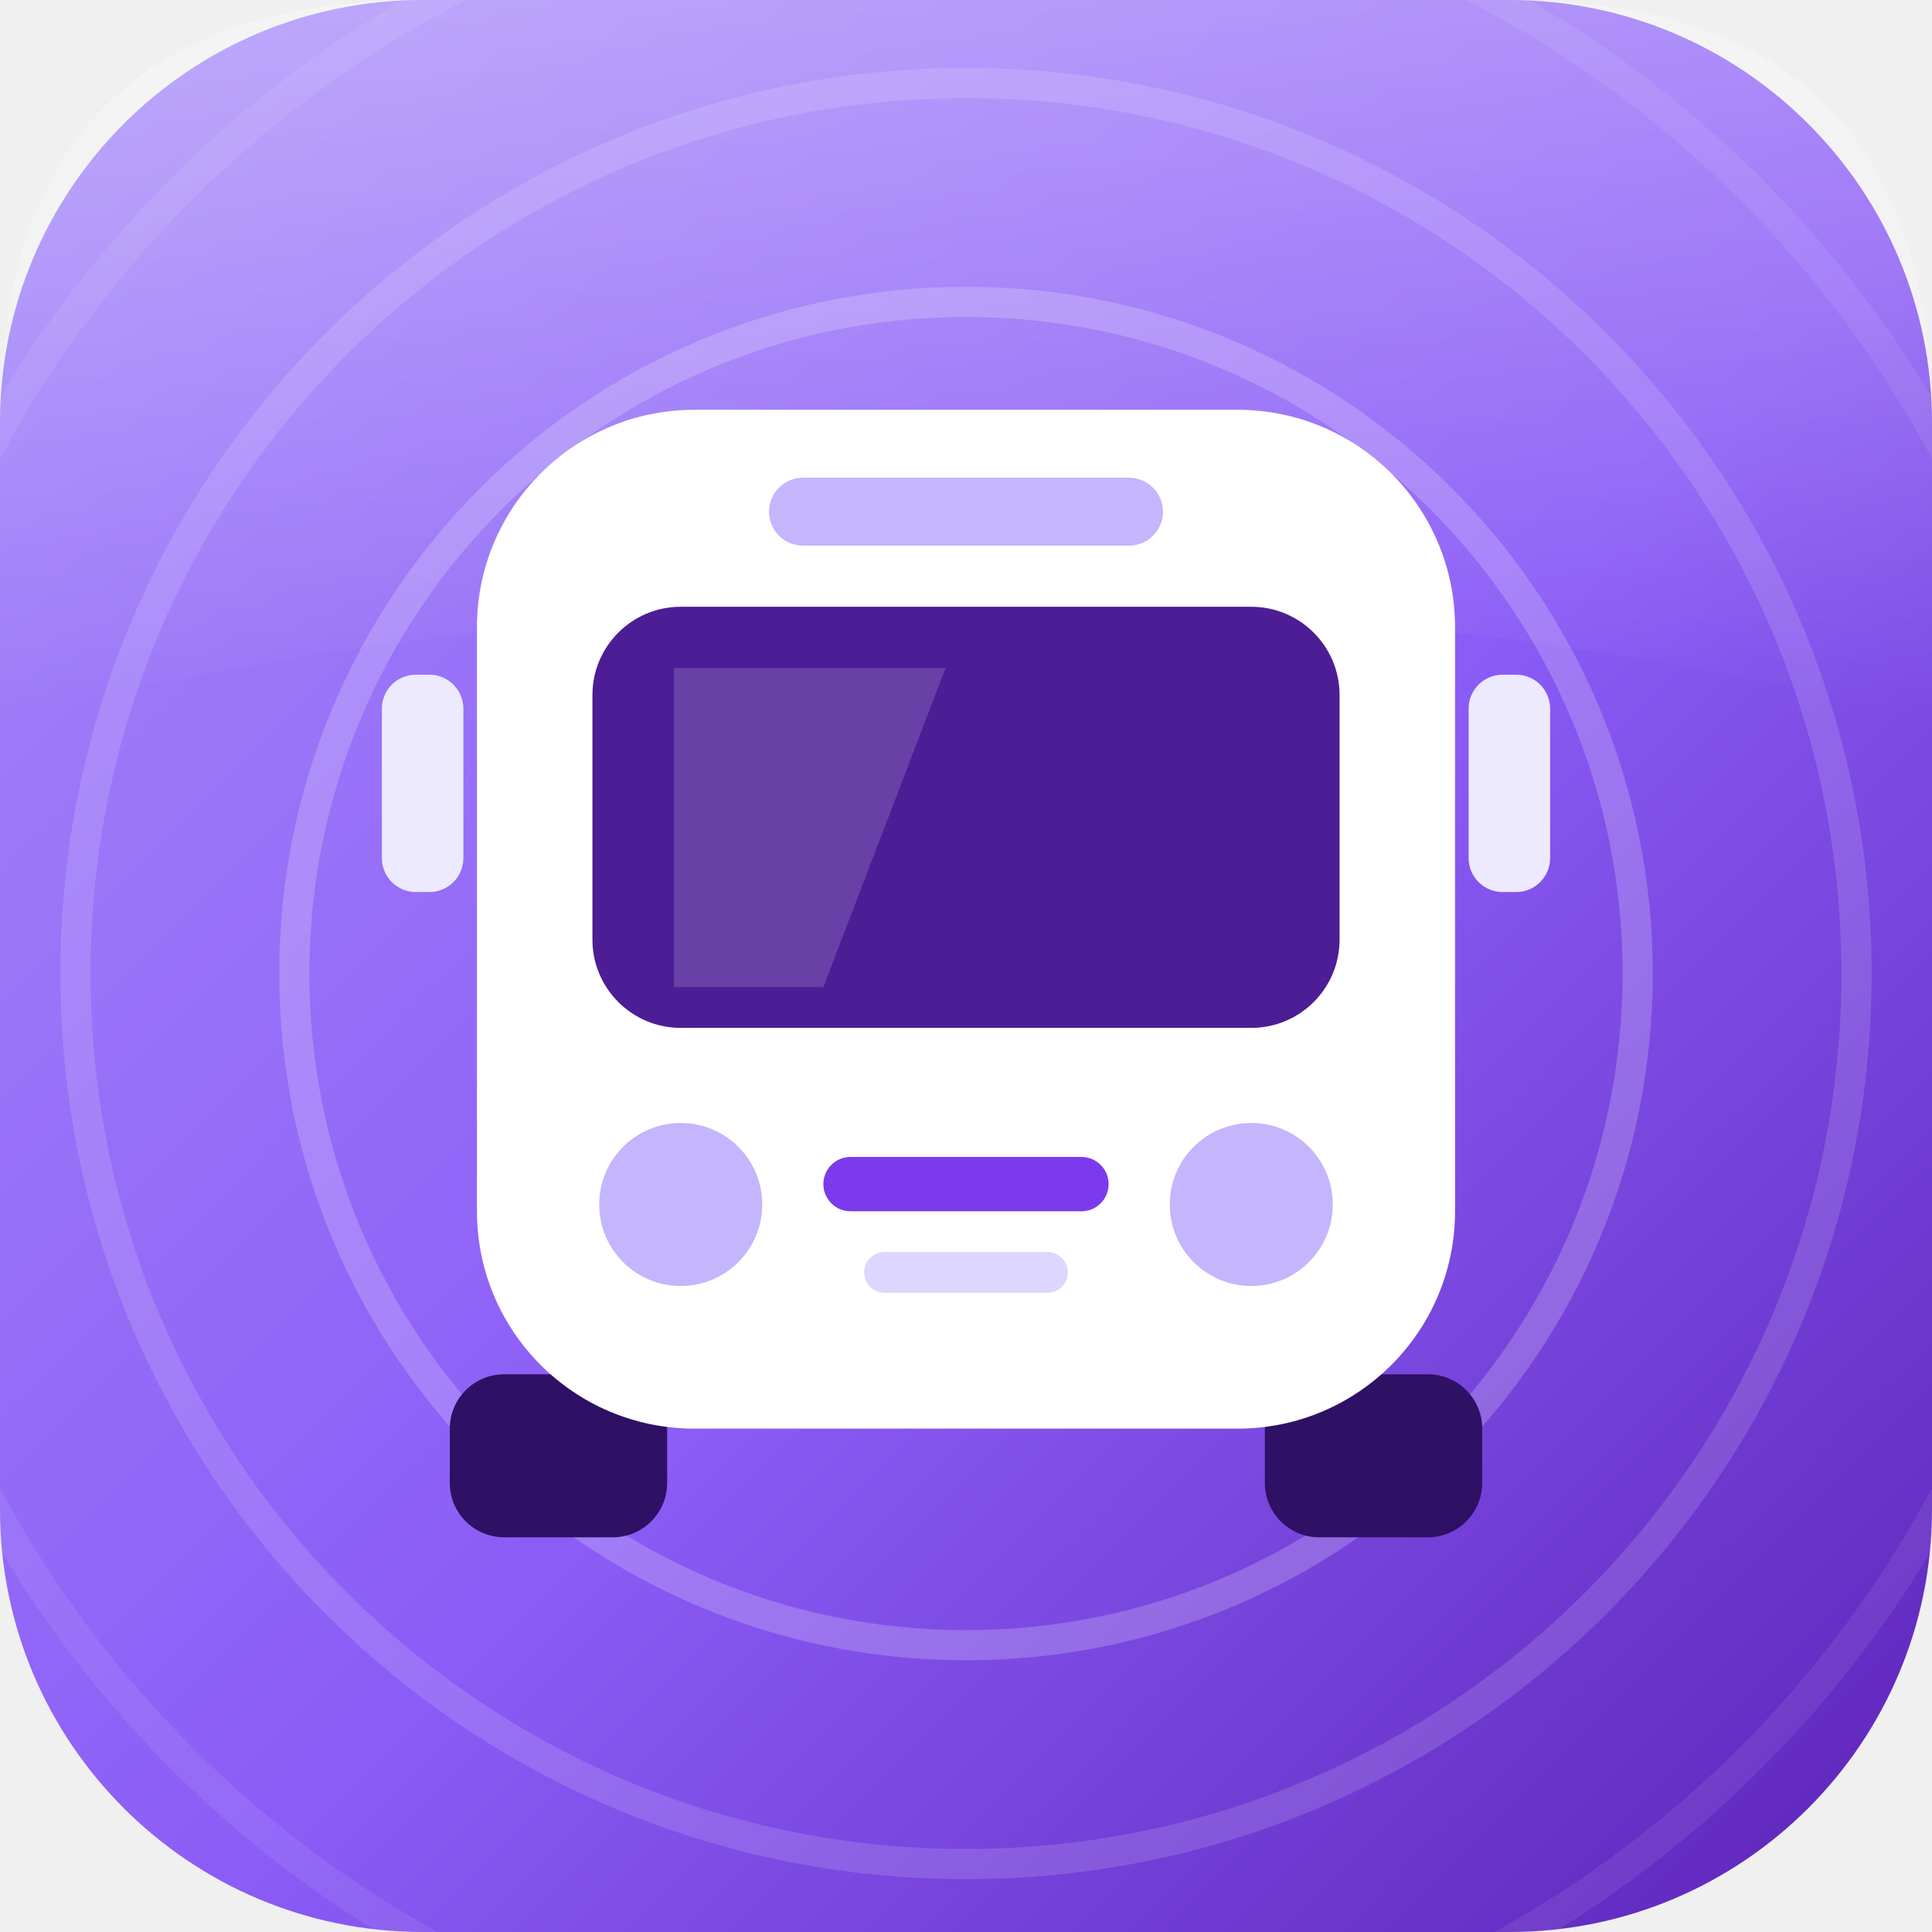
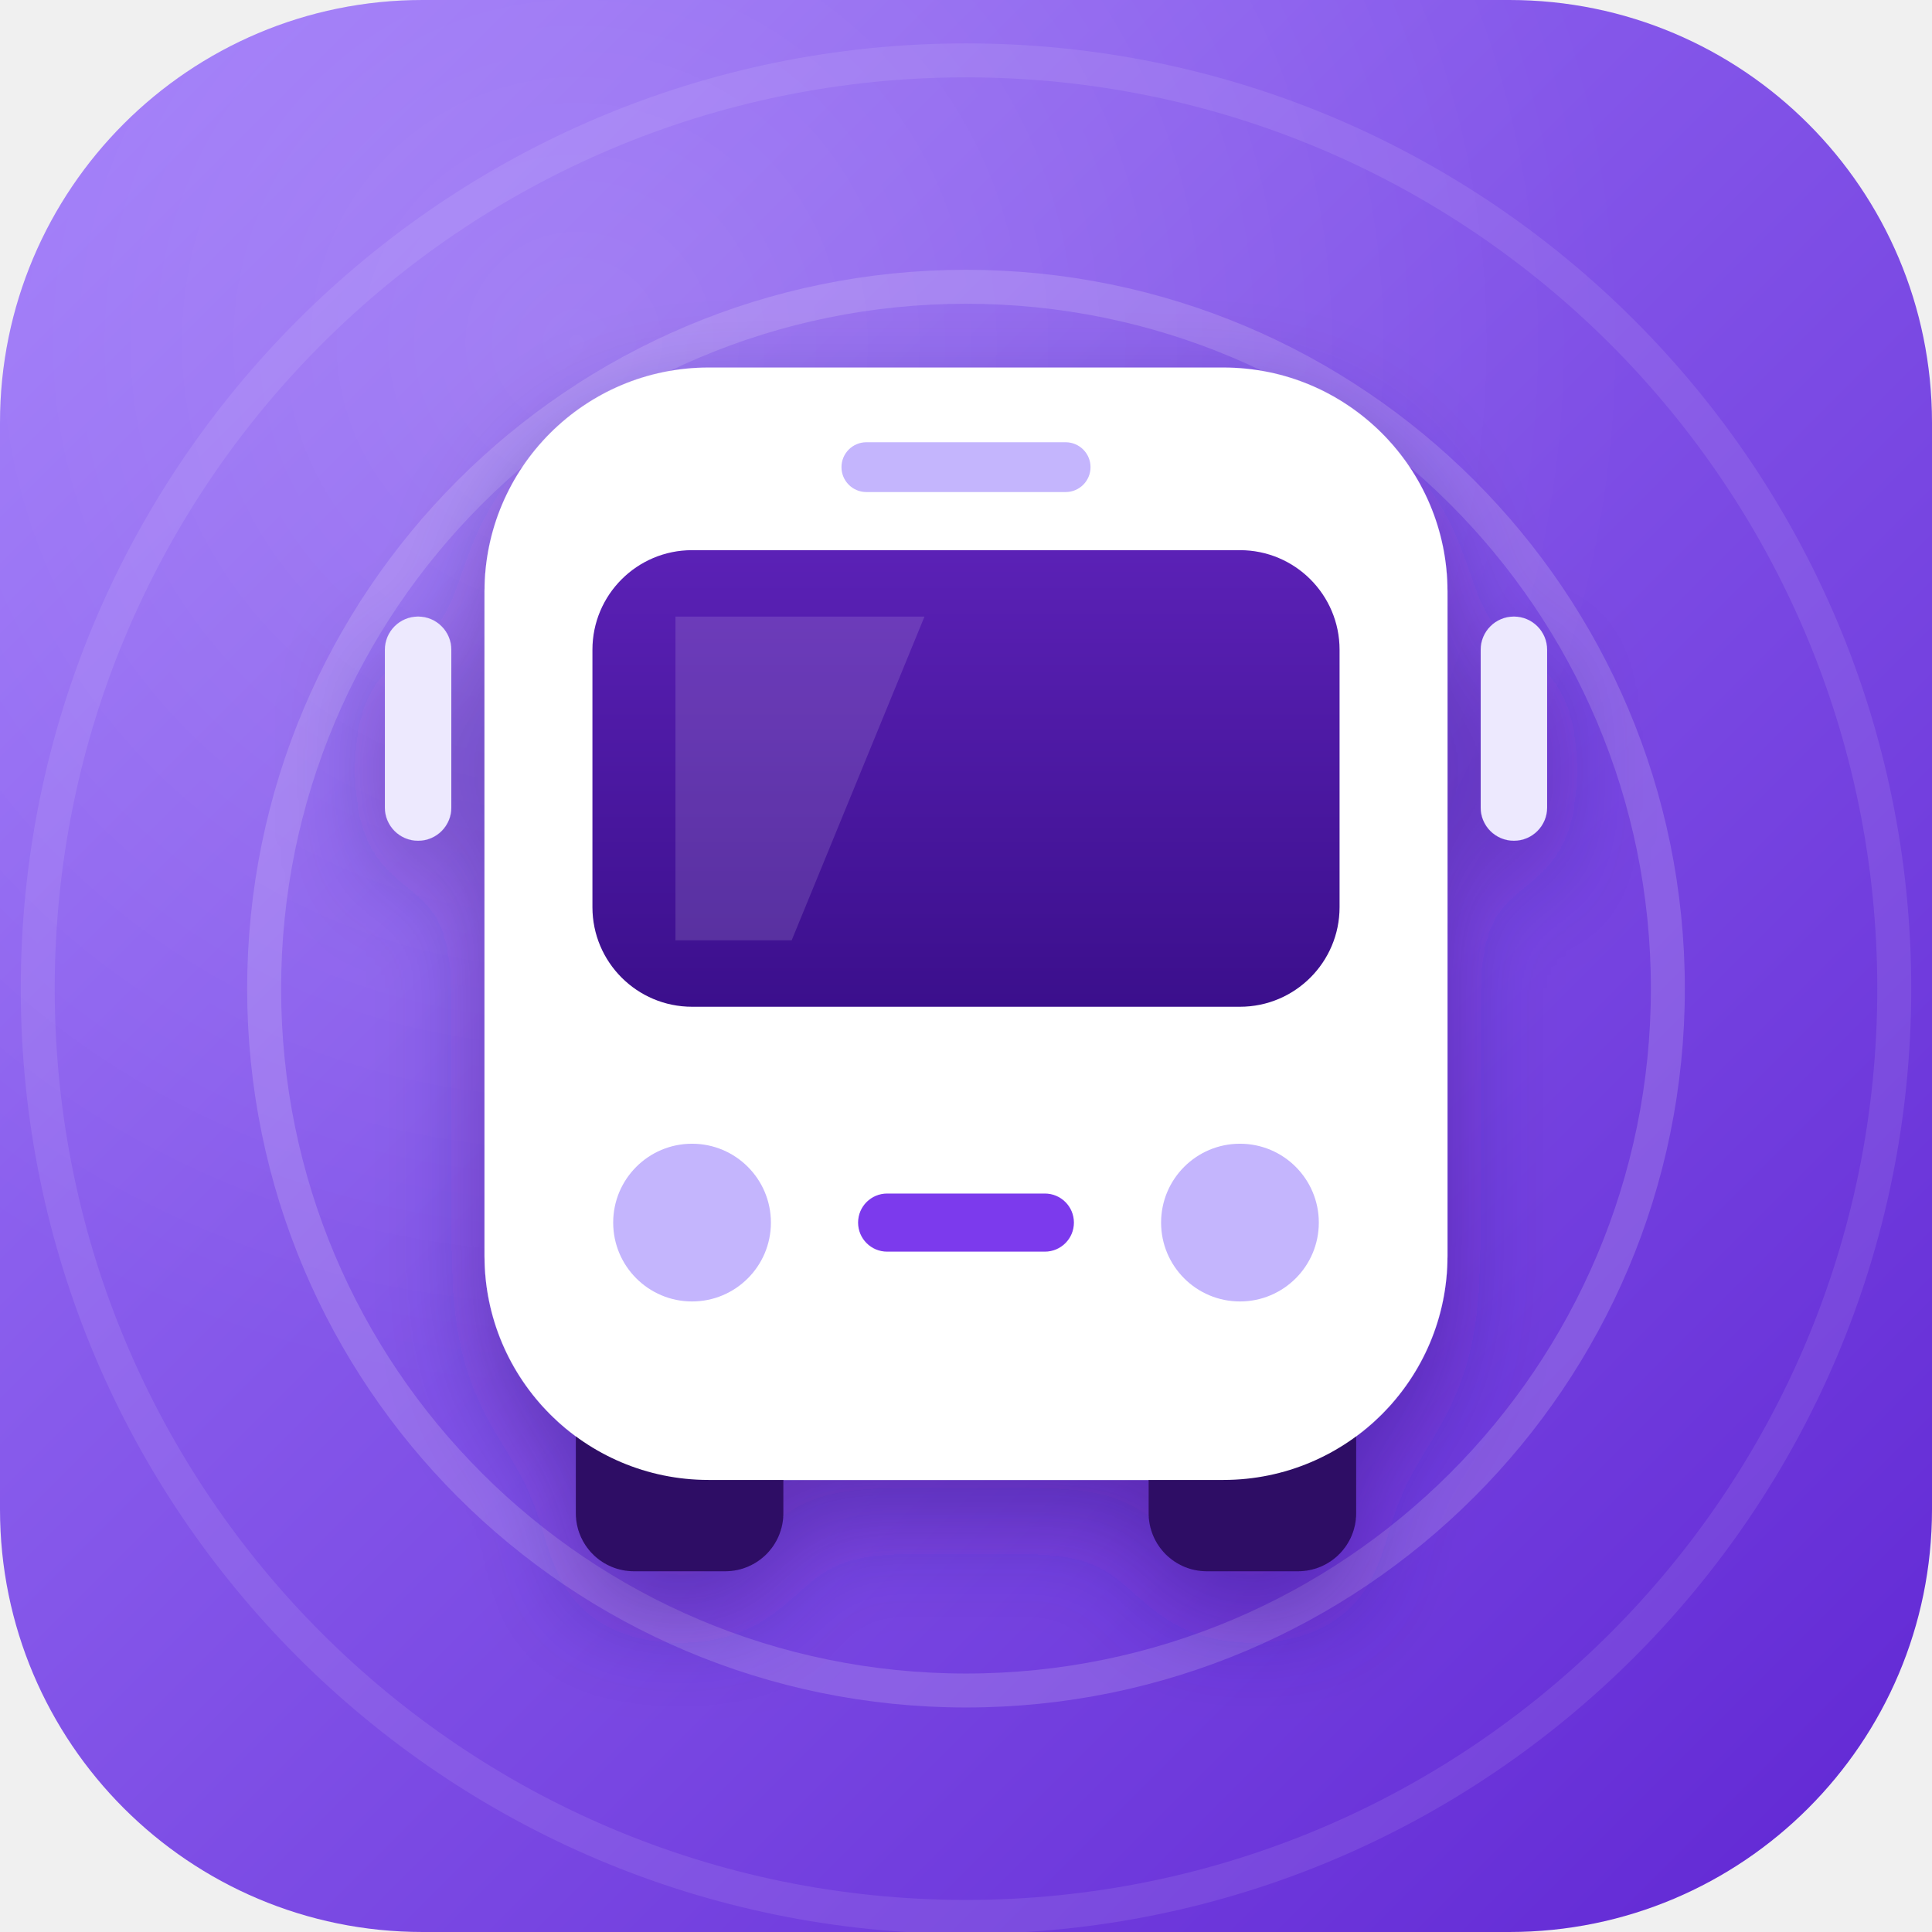
<svg xmlns="http://www.w3.org/2000/svg" viewBox="0 0 512 512" width="512" height="512">
  <defs>
-     <linearGradient id="fundo" x1="0" y1="0" x2="1" y2="1">
-       <stop offset="0" stop-color="#A78BFA" />
-       <stop offset="0.55" stop-color="#8B5CF6" />
-       <stop offset="1" stop-color="#5B21B6" />
+     <linearGradient id="g" x1="0" y1="0" x2="1" y2="1">
+       <stop offset="0" stop-color="#9F7AFA" />
+       <stop offset="1" stop-color="#6026D3" />
    </linearGradient>
-     <linearGradient id="brilho" x1="0" y1="0" x2="0" y2="1">
-       <stop offset="0" stop-color="#fff" stop-opacity="0.28" />
-       <stop offset="1" stop-color="#fff" stop-opacity="0" />
+     <radialGradient id="luz" cx=".3" cy=".18" r=".9">
+       <stop offset="0" stop-color="#fff" stop-opacity=".16" />
+       <stop offset=".6" stop-color="#fff" stop-opacity="0" />
+     </radialGradient>
+     <linearGradient id="vidro" x1="0" y1="0" x2="0" y2="1">
+       <stop offset="0" stop-color="#5B21B6" />
+       <stop offset="1" stop-color="#3B0F8C" />
    </linearGradient>
-     <clipPath id="recorte">
-       <rect width="512" height="512" rx="112" />
-     </clipPath>
+     <filter id="sombra" x="-30%" y="-30%" width="160%" height="170%">
+       <feDropShadow dx="0" dy="10" stdDeviation="12" flood-color="#2E1065" flood-opacity=".35" />
+     </filter>
+     <mask id="recorte">
+       <rect width="512" height="512" fill="#fff" />
+       <rect x="170" y="160" width="172" height="104" rx="22" fill="#000" />
+       <circle cx="190" cy="318" r="17" fill="#000" />
+       <circle cx="322" cy="318" r="17" fill="#000" />
+       <rect x="226" y="132" width="60" height="10" rx="5" fill="#000" />
+     </mask>
  </defs>
-   <rect width="512" height="512" rx="112" fill="url(#fundo)" />
-   <path d="M0 112 Q0 0 112 0 H400 Q512 0 512 112 V190 Q256 130 0 190Z" fill="url(#brilho)" />
-   <g clip-path="url(#recorte)" fill="none" stroke="#fff" stroke-width="8">
-     <circle cx="256" cy="258" r="178" stroke-opacity="0.20" />
-     <circle cx="256" cy="258" r="236" stroke-opacity="0.14" />
-     <circle cx="256" cy="258" r="294" stroke-opacity="0.08" />
-   </g>
-   <g transform="translate(256 258) scale(0.9) translate(-256 -258)">
-     <rect x="104" y="376" width="64" height="48" rx="16" fill="#2E1065" />
-     <rect x="344" y="376" width="64" height="48" rx="16" fill="#2E1065" />
-     <rect x="84" y="170" width="24" height="64" rx="10" fill="#EDE9FE" />
-     <rect x="404" y="170" width="24" height="64" rx="10" fill="#EDE9FE" />
-     <rect x="112" y="92" width="288" height="300" rx="64" fill="#fff" />
-     <rect x="198" y="112" width="116" height="20" rx="10" fill="#C4B5FD" />
-     <rect x="146" y="150" width="220" height="124" rx="26" fill="#4C1D95" />
-     <path d="M170 168 H250 L214 262 H170Z" fill="#fff" opacity="0.16" />
-     <circle cx="172" cy="326" r="24" fill="#C4B5FD" />
-     <circle cx="340" cy="326" r="24" fill="#C4B5FD" />
-     <rect x="214" y="312" width="84" height="16" rx="8" fill="#7C3AED" />
-     <rect x="226" y="340" width="60" height="12" rx="6" fill="#DDD6FE" />
+   <clipPath id="clip">
+     <rect width="512" height="512" rx="112" />
+   </clipPath>
+   <rect width="512" height="512" rx="112" fill="url(#g)" />
+   <rect width="512" height="512" rx="112" fill="url(#luz)" />
+   <g transform="translate(256 256) scale(1.0) translate(-256 -256)">
+     <g fill="none" stroke="#fff" stroke-width="9" clip-path="url(#clip)">
+       <circle cx="256" cy="262" r="186" stroke-opacity=".16" />
+       <circle cx="256" cy="262" r="246" stroke-opacity=".09" />
+     </g>
+     <g transform="translate(256 258) scale(1.1) translate(-256 -258)">
+       <g filter="url(#sombra)">
+         <rect x="162" y="352" width="50" height="50" rx="14" fill="#2E1065" />
+         <rect x="300" y="352" width="50" height="50" rx="14" fill="#2E1065" />
+         <rect x="116" y="172" width="16" height="54" rx="8" fill="#EDE9FE" />
+         <rect x="380" y="172" width="16" height="54" rx="8" fill="#EDE9FE" />
+         <rect x="140" y="112" width="232" height="268" rx="54" fill="#fff" />
+       </g>
+       <rect x="226" y="130" width="60" height="12" rx="6" fill="#C4B5FD" />
+       <rect x="166" y="156" width="180" height="110" rx="24" fill="url(#vidro)" />
+       <path d="M186 172 H246 L214 250 H186 Z" fill="#fff" opacity=".13" />
+       <circle cx="190" cy="318" r="19" fill="#C4B5FD" />
+       <circle cx="322" cy="318" r="19" fill="#C4B5FD" />
+       <rect x="230" y="311" width="52" height="14" rx="7" fill="#7C3AED" />
+     </g>
  </g>
</svg>
